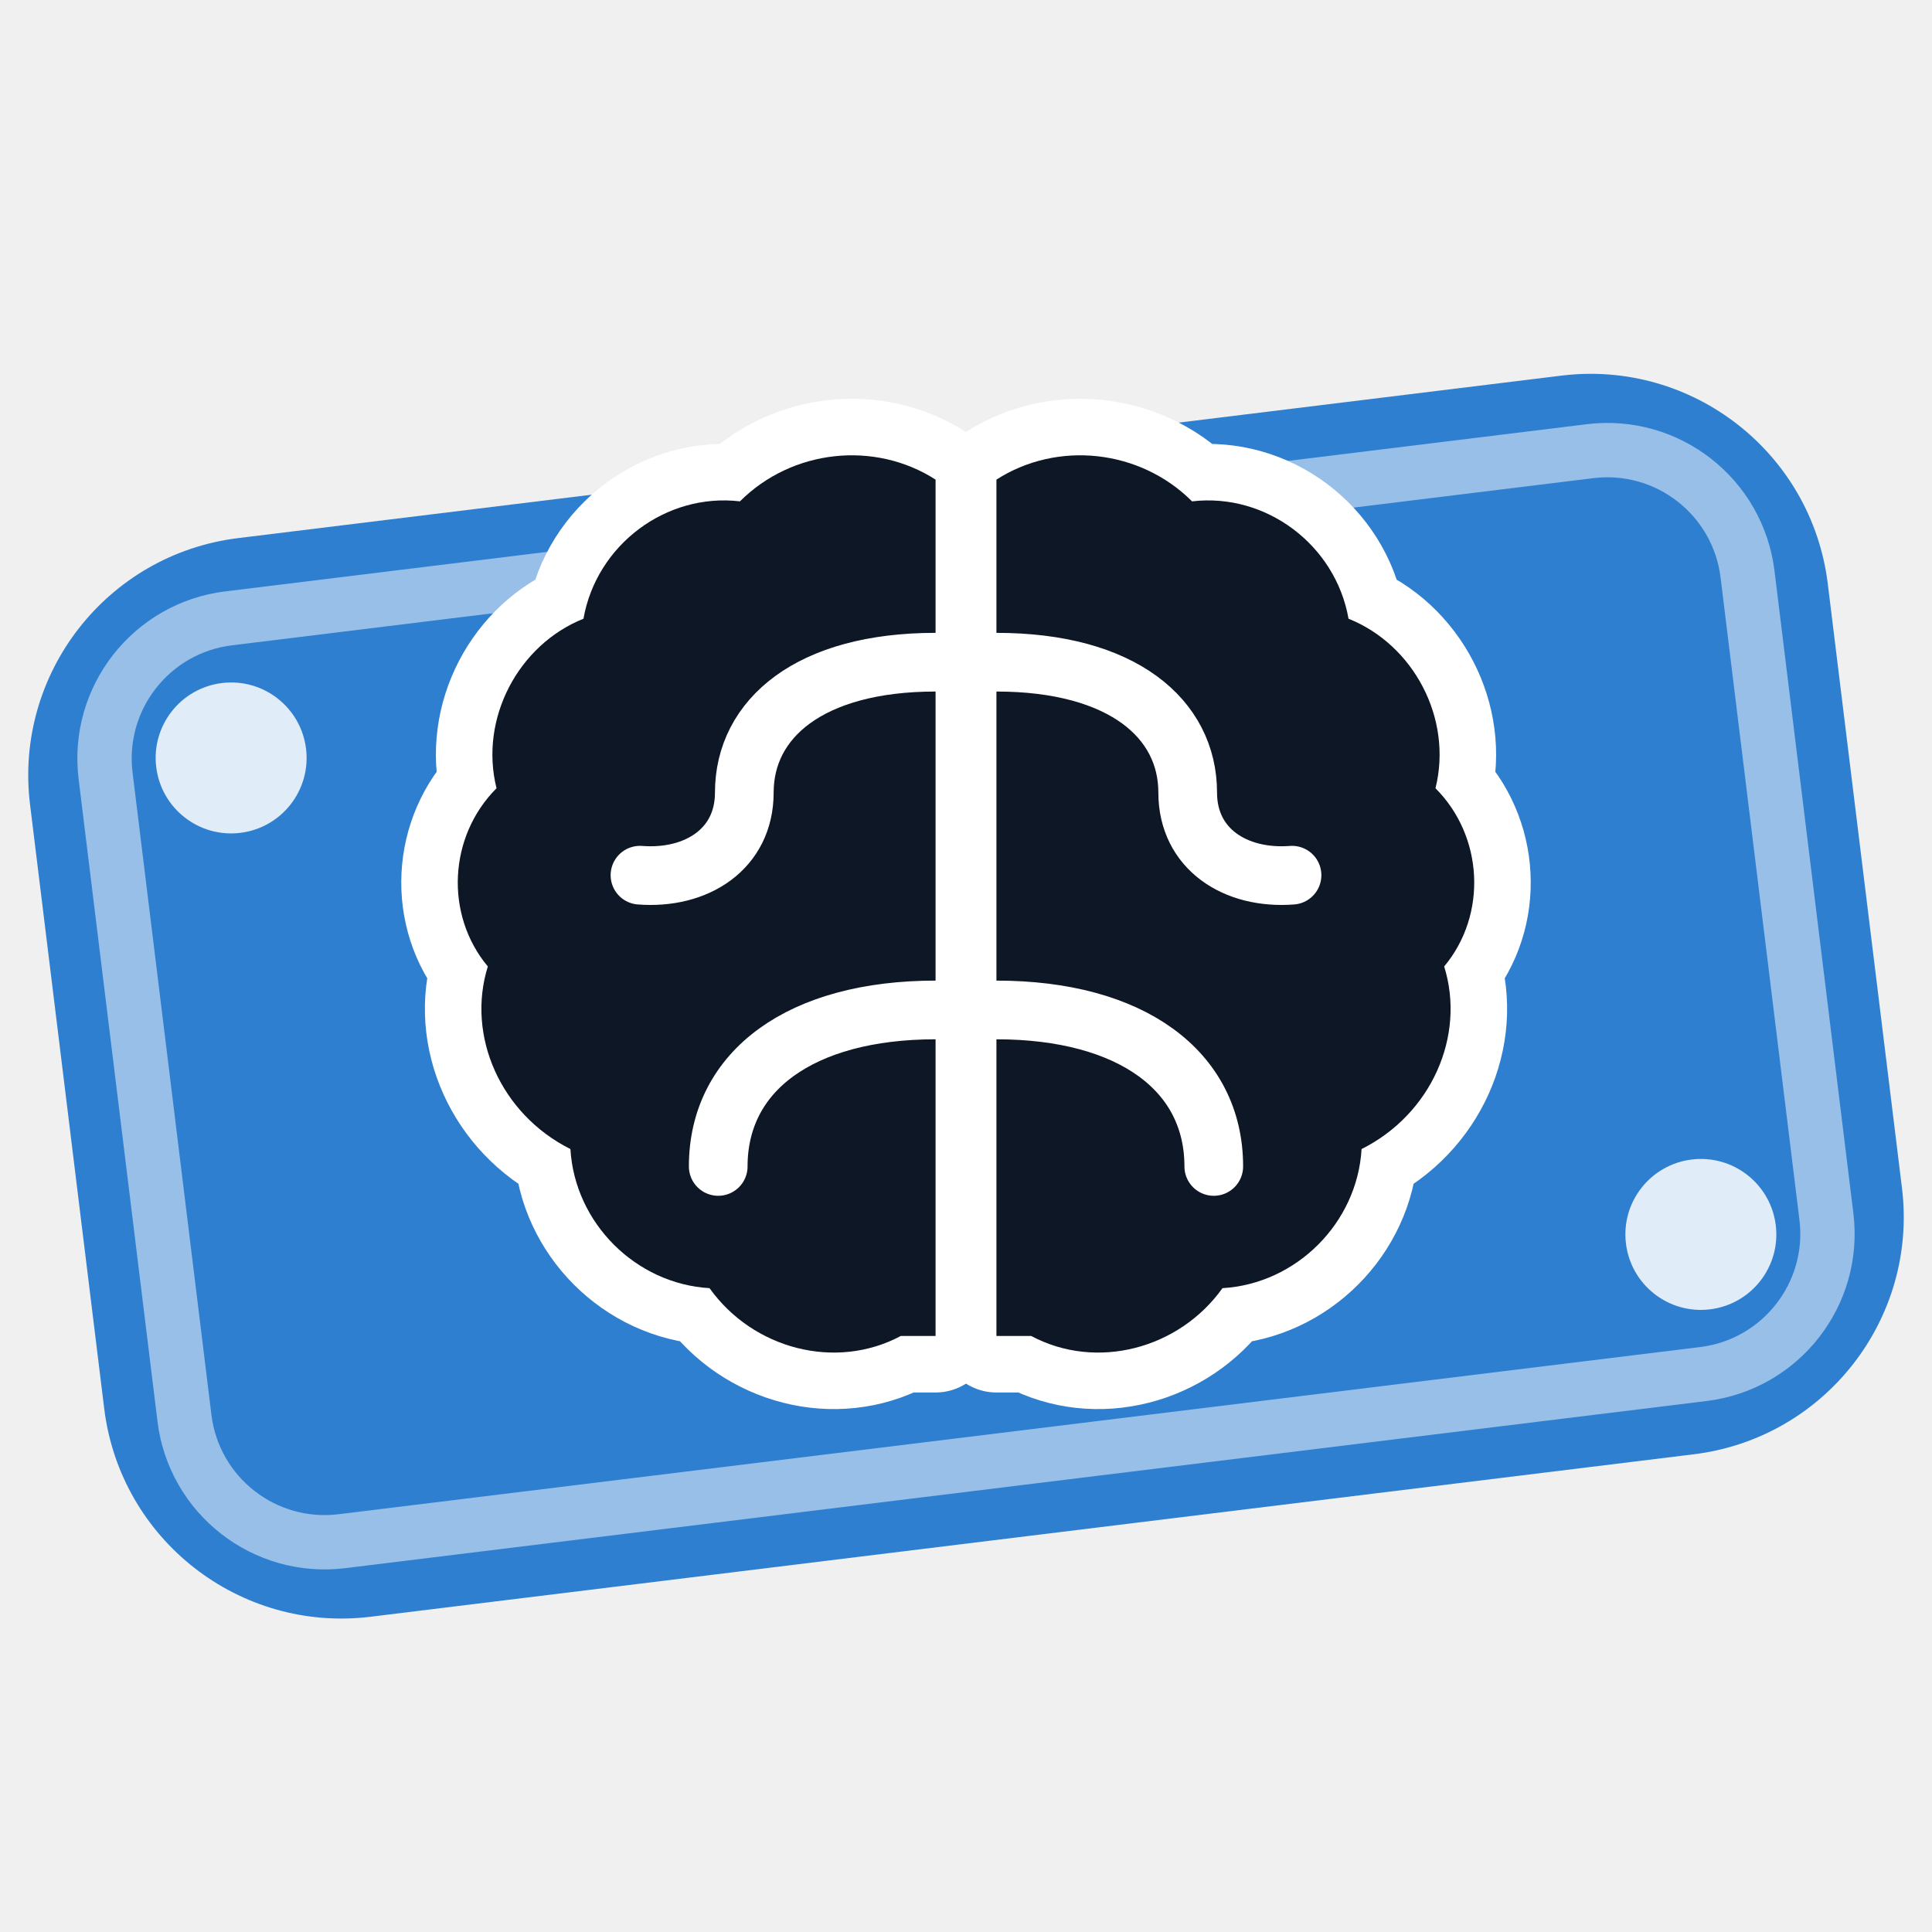
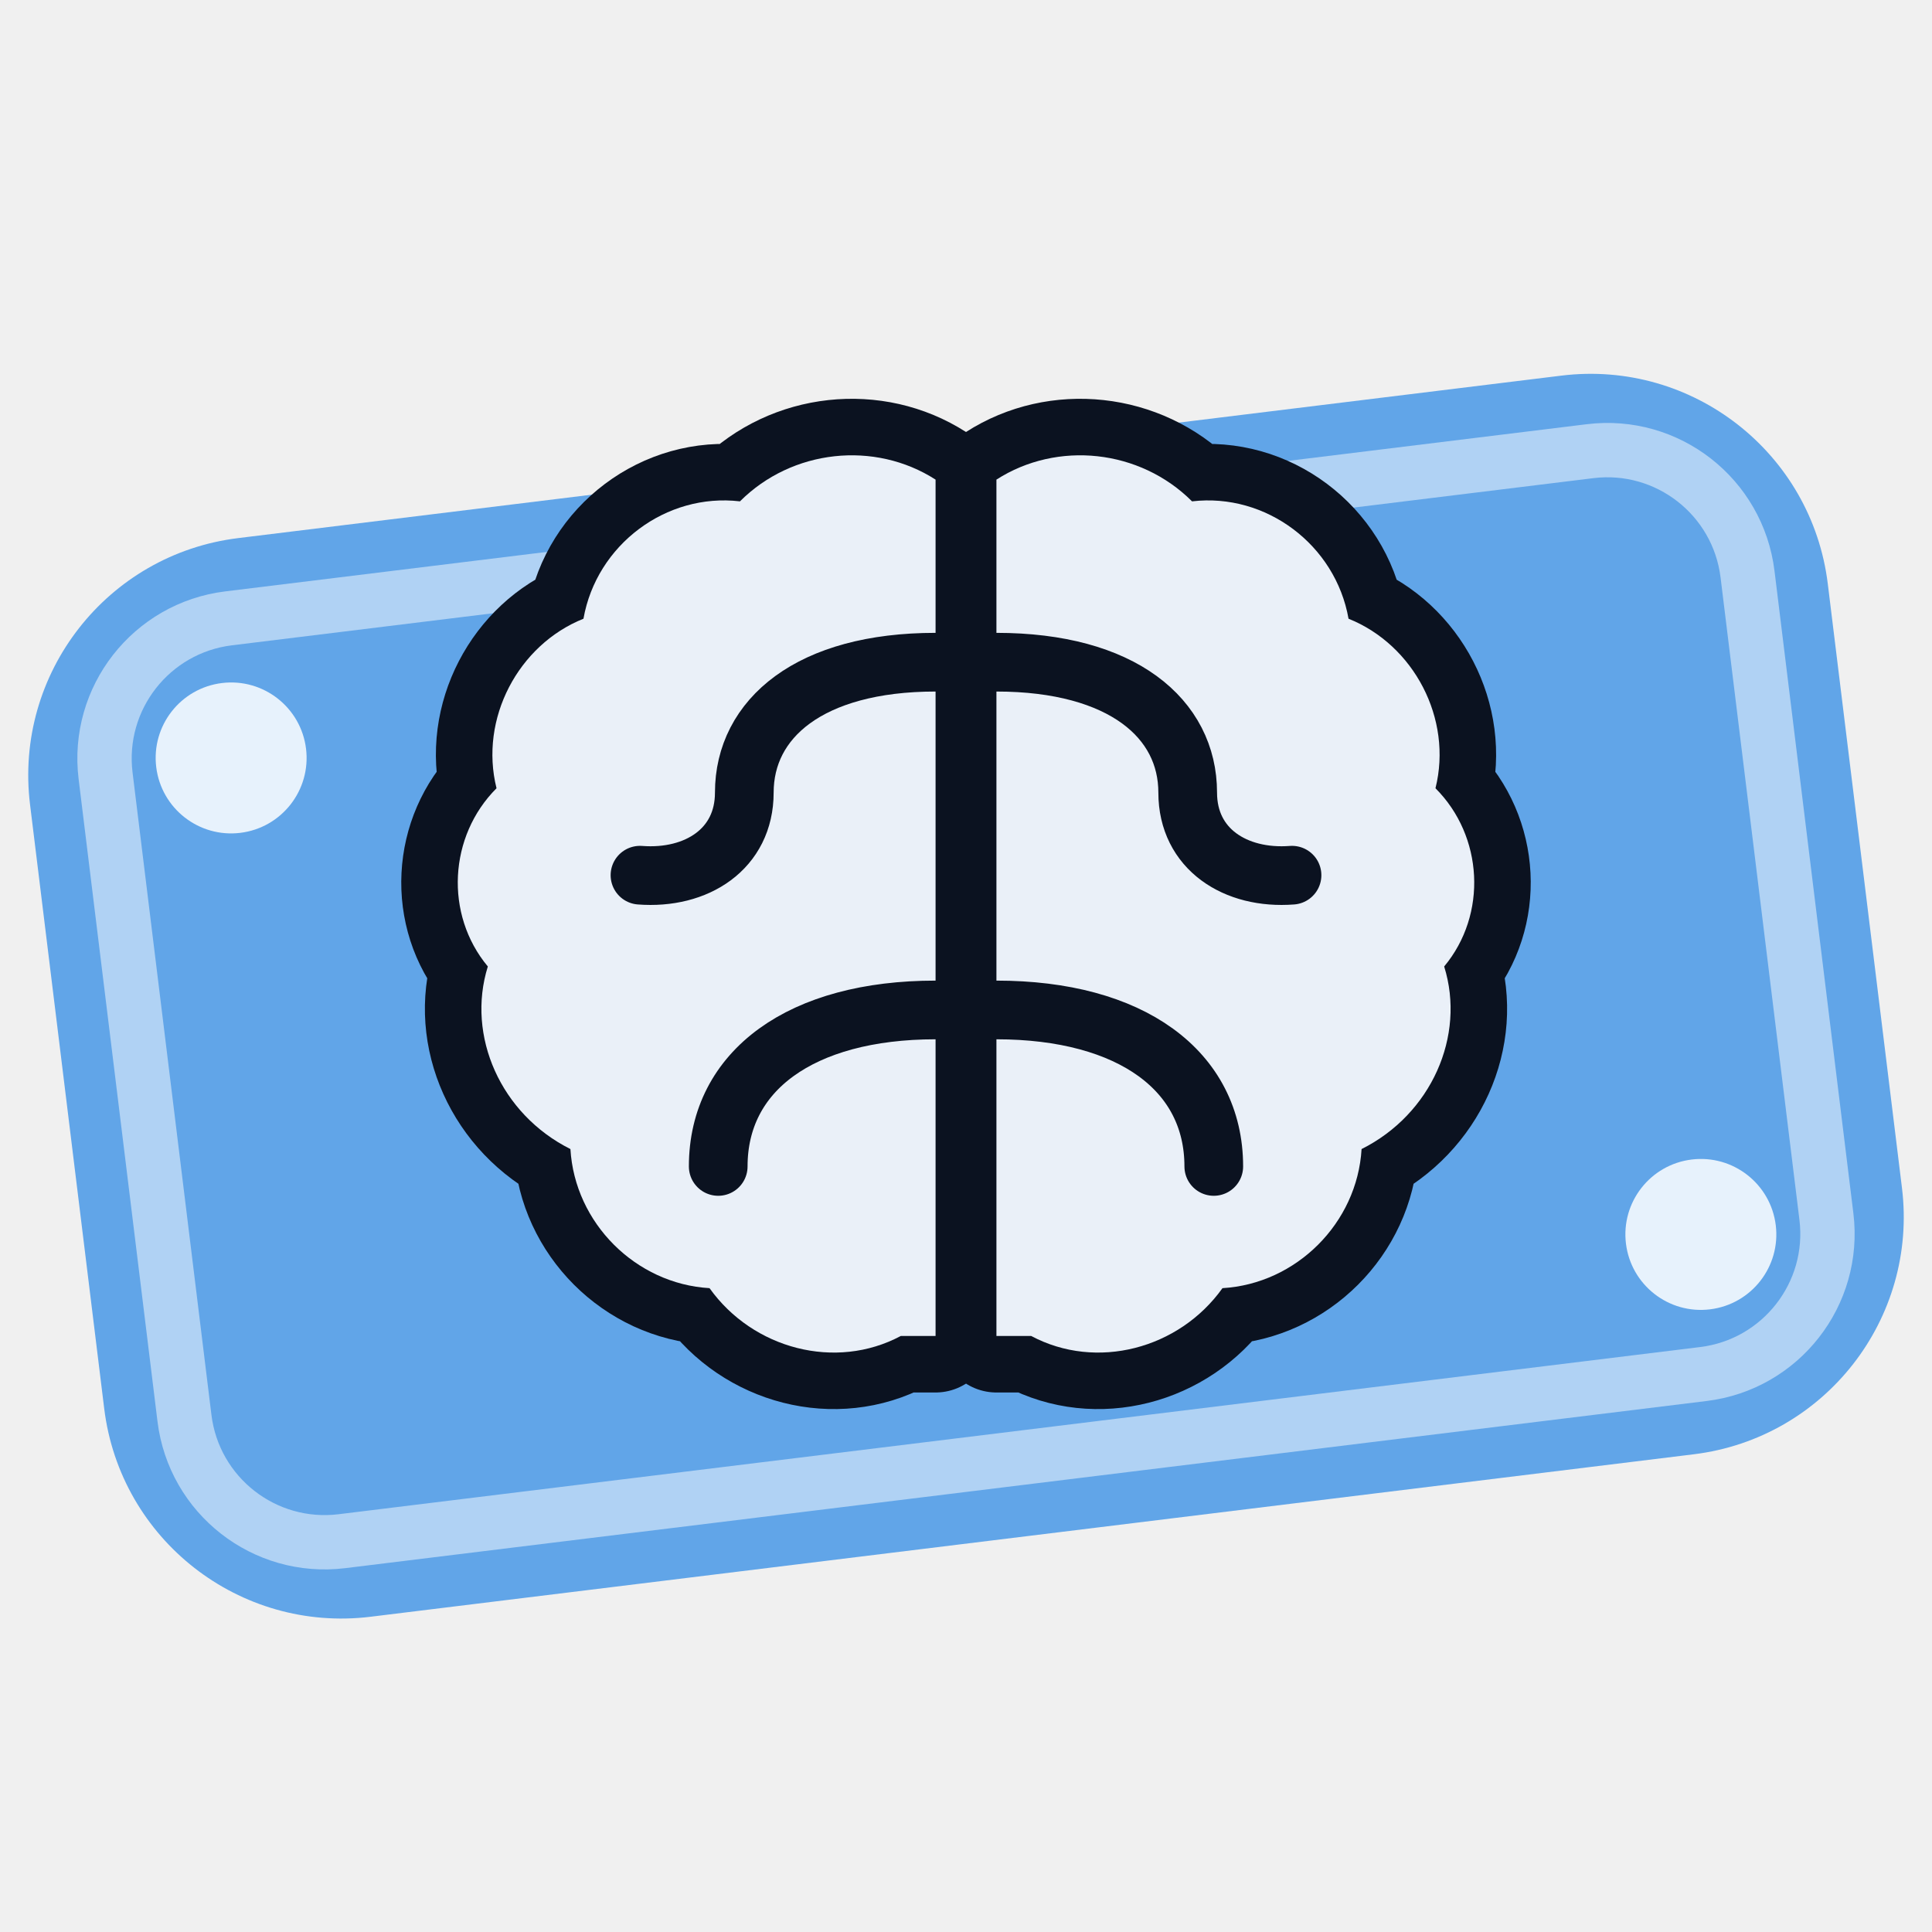
<svg xmlns="http://www.w3.org/2000/svg" width="256" height="256" viewBox="0 0 32 32" fill="none">
  <g transform="rotate(-7 16 16.5)">
-     <rect x="1" y="7.5" width="30" height="18" rx="3.96" fill="#2f7fd0" />
+     <rect x="1" y="7.5" width="30" height="18" rx="3.96" fill="#61a5e8" />
    <rect x="2.3" y="8.8" width="27.4" height="15.4" rx="2.34" fill="none" stroke="#ffffff" stroke-opacity="0.5" stroke-width="0.9" />
    <circle cx="4.4" cy="11.1" r="1.25" fill="#ffffff" fill-opacity="0.85" />
    <circle cx="27.6" cy="21.9" r="1.25" fill="#ffffff" fill-opacity="0.85" />
  </g>
  <g transform="translate(16 15) scale(0.72) translate(-16 -15)">
-     <g fill="#ffffff" stroke="#ffffff" stroke-width="2.6" stroke-linejoin="round">
+     <g fill="#0b1220" stroke="#0b1220" stroke-width="2.6" stroke-linejoin="round">
      <path d="M15.3 5.2 C13.9 4.3 12 4.5 10.8 5.7 C9.1 5.5 7.5 6.7 7.2 8.4 C5.7 9 4.8 10.7 5.2 12.3 C4.1 13.4 4 15.2 5 16.4 C4.5 18 5.3 19.8 6.9 20.6 C7 22.3 8.4 23.7 10.1 23.8 C11.1 25.2 13 25.7 14.5 24.9 L15.3 24.9 Z" />
      <path d="M15.3 5.2 C13.9 4.3 12 4.5 10.8 5.7 C9.1 5.5 7.5 6.7 7.2 8.4 C5.7 9 4.8 10.7 5.2 12.3 C4.1 13.4 4 15.2 5 16.4 C4.5 18 5.3 19.8 6.9 20.6 C7 22.3 8.4 23.7 10.1 23.8 C11.1 25.2 13 25.7 14.5 24.9 L15.3 24.9 Z" transform="matrix(-1 0 0 1 32 0)" />
    </g>
-     <g fill="#0d1725">
+     <g fill="#eaf0f8">
      <path d="M15.3 5.2 C13.9 4.3 12 4.5 10.8 5.7 C9.1 5.5 7.5 6.7 7.2 8.4 C5.7 9 4.8 10.7 5.2 12.3 C4.1 13.4 4 15.2 5 16.4 C4.5 18 5.3 19.8 6.9 20.6 C7 22.3 8.4 23.7 10.1 23.8 C11.1 25.2 13 25.7 14.5 24.9 L15.3 24.9 Z" />
      <path d="M15.3 5.2 C13.9 4.3 12 4.5 10.8 5.7 C9.1 5.5 7.5 6.7 7.2 8.4 C5.7 9 4.8 10.7 5.2 12.3 C4.1 13.4 4 15.2 5 16.4 C4.5 18 5.3 19.8 6.9 20.6 C7 22.3 8.4 23.7 10.1 23.8 C11.1 25.2 13 25.7 14.5 24.9 L15.3 24.9 Z" transform="matrix(-1 0 0 1 32 0)" />
    </g>
-     <g stroke="#ffffff" stroke-width="1.35" stroke-linecap="round" fill="none">
+     <g stroke="#0b1220" stroke-width="1.35" stroke-linecap="round" fill="none">
      <path d="M15.3 9.4 C12.4 9.4 10.9 10.7 10.9 12.4 C10.9 13.7 9.8 14.4 8.5 14.3 M15.3 17.4 C12.2 17.4 10.3 18.8 10.3 21" />
      <path d="M15.3 9.4 C12.4 9.4 10.9 10.7 10.9 12.4 C10.9 13.7 9.8 14.4 8.5 14.3 M15.3 17.4 C12.2 17.4 10.3 18.8 10.3 21" transform="matrix(-1 0 0 1 32 0)" />
    </g>
  </g>
</svg>
